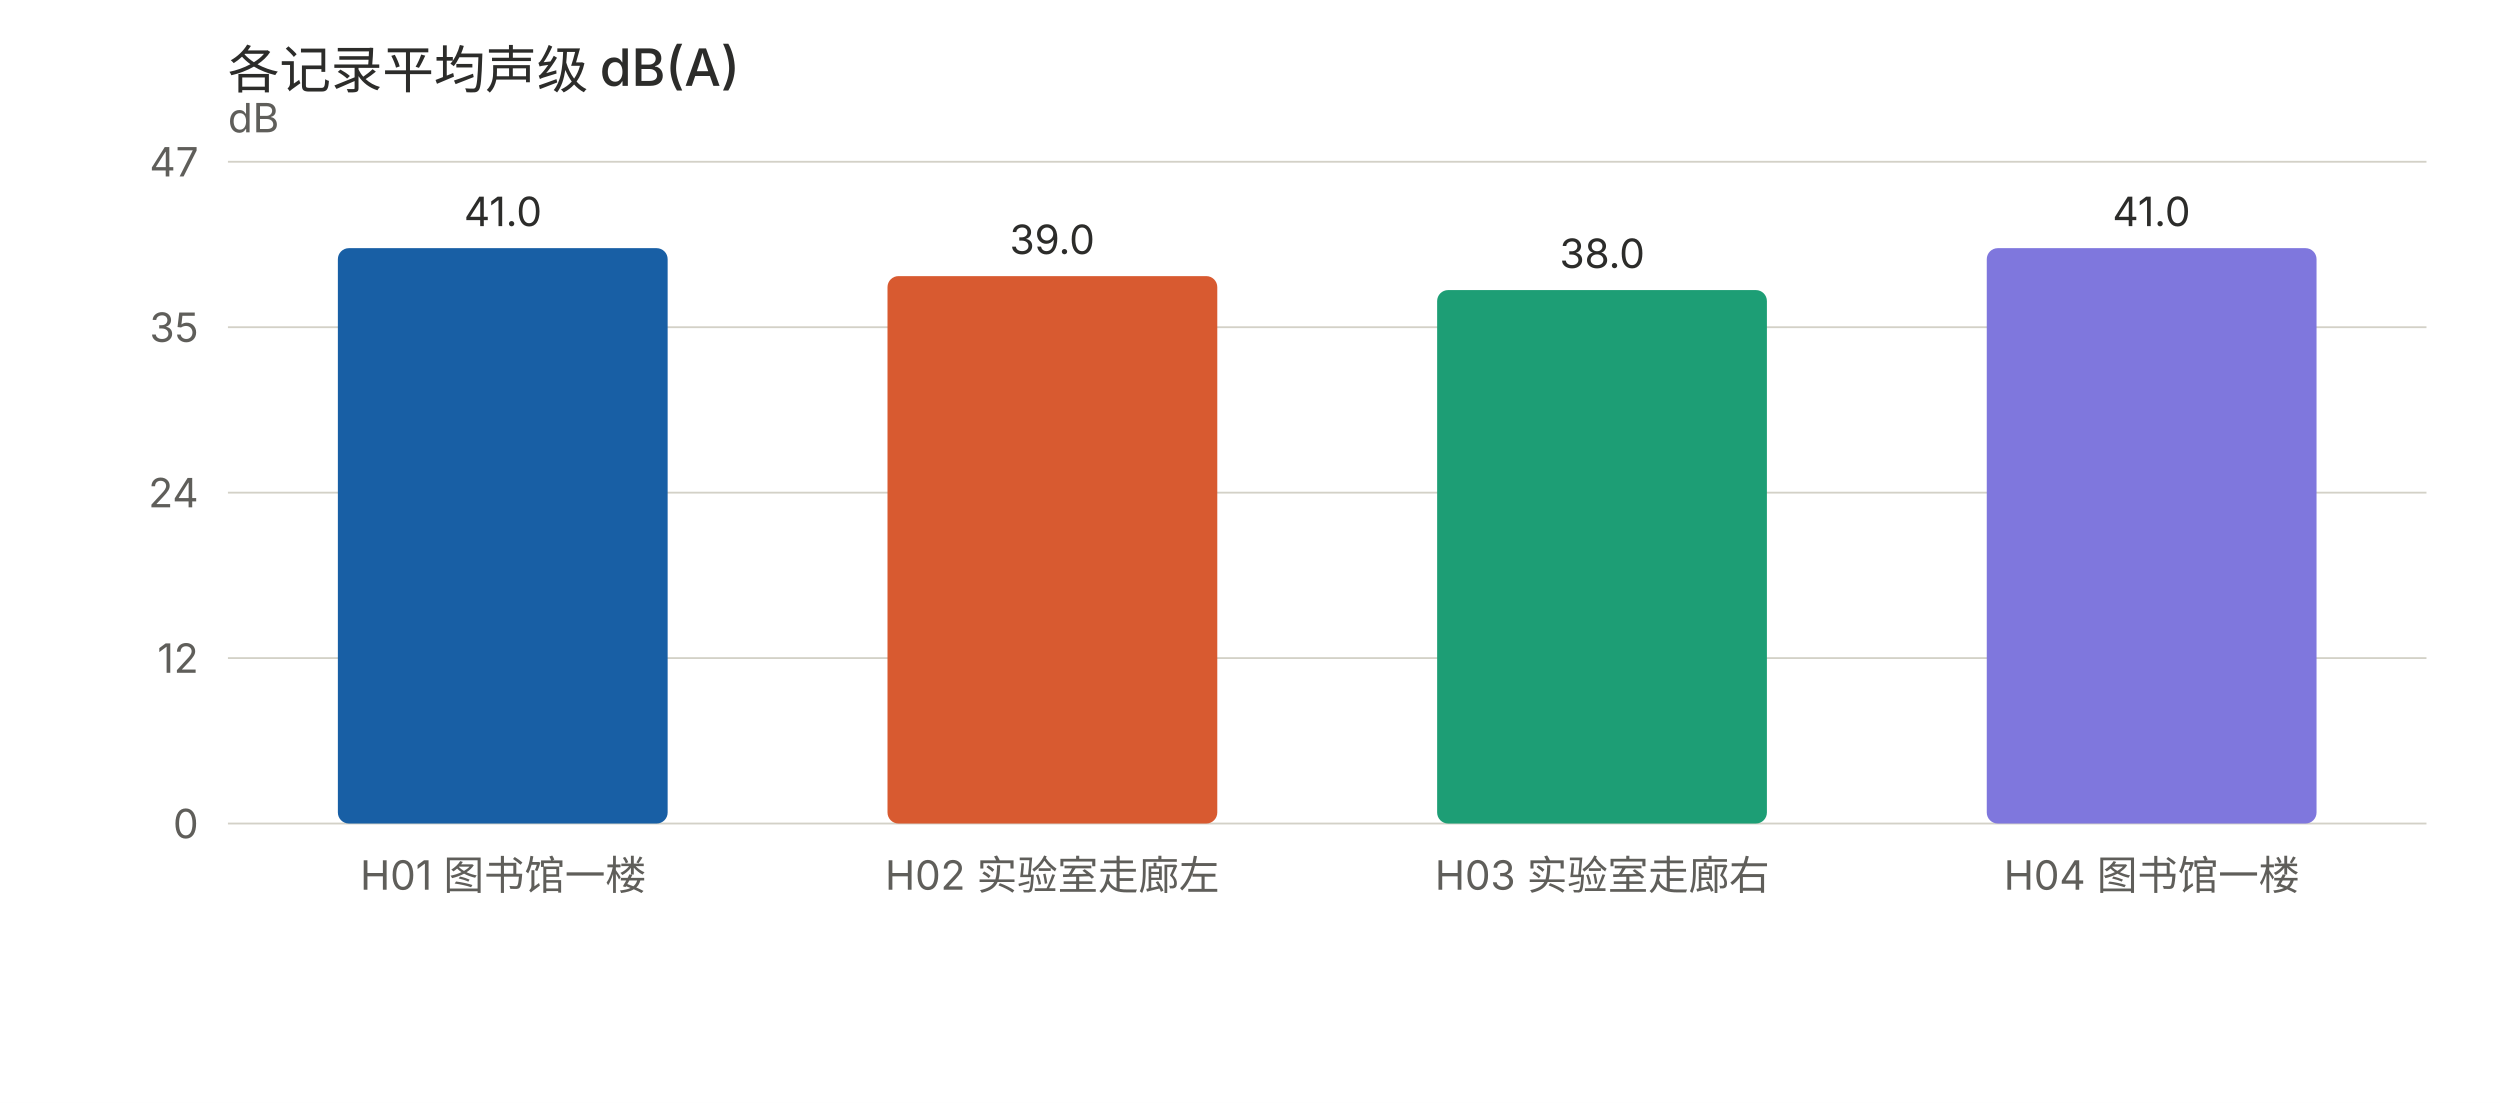
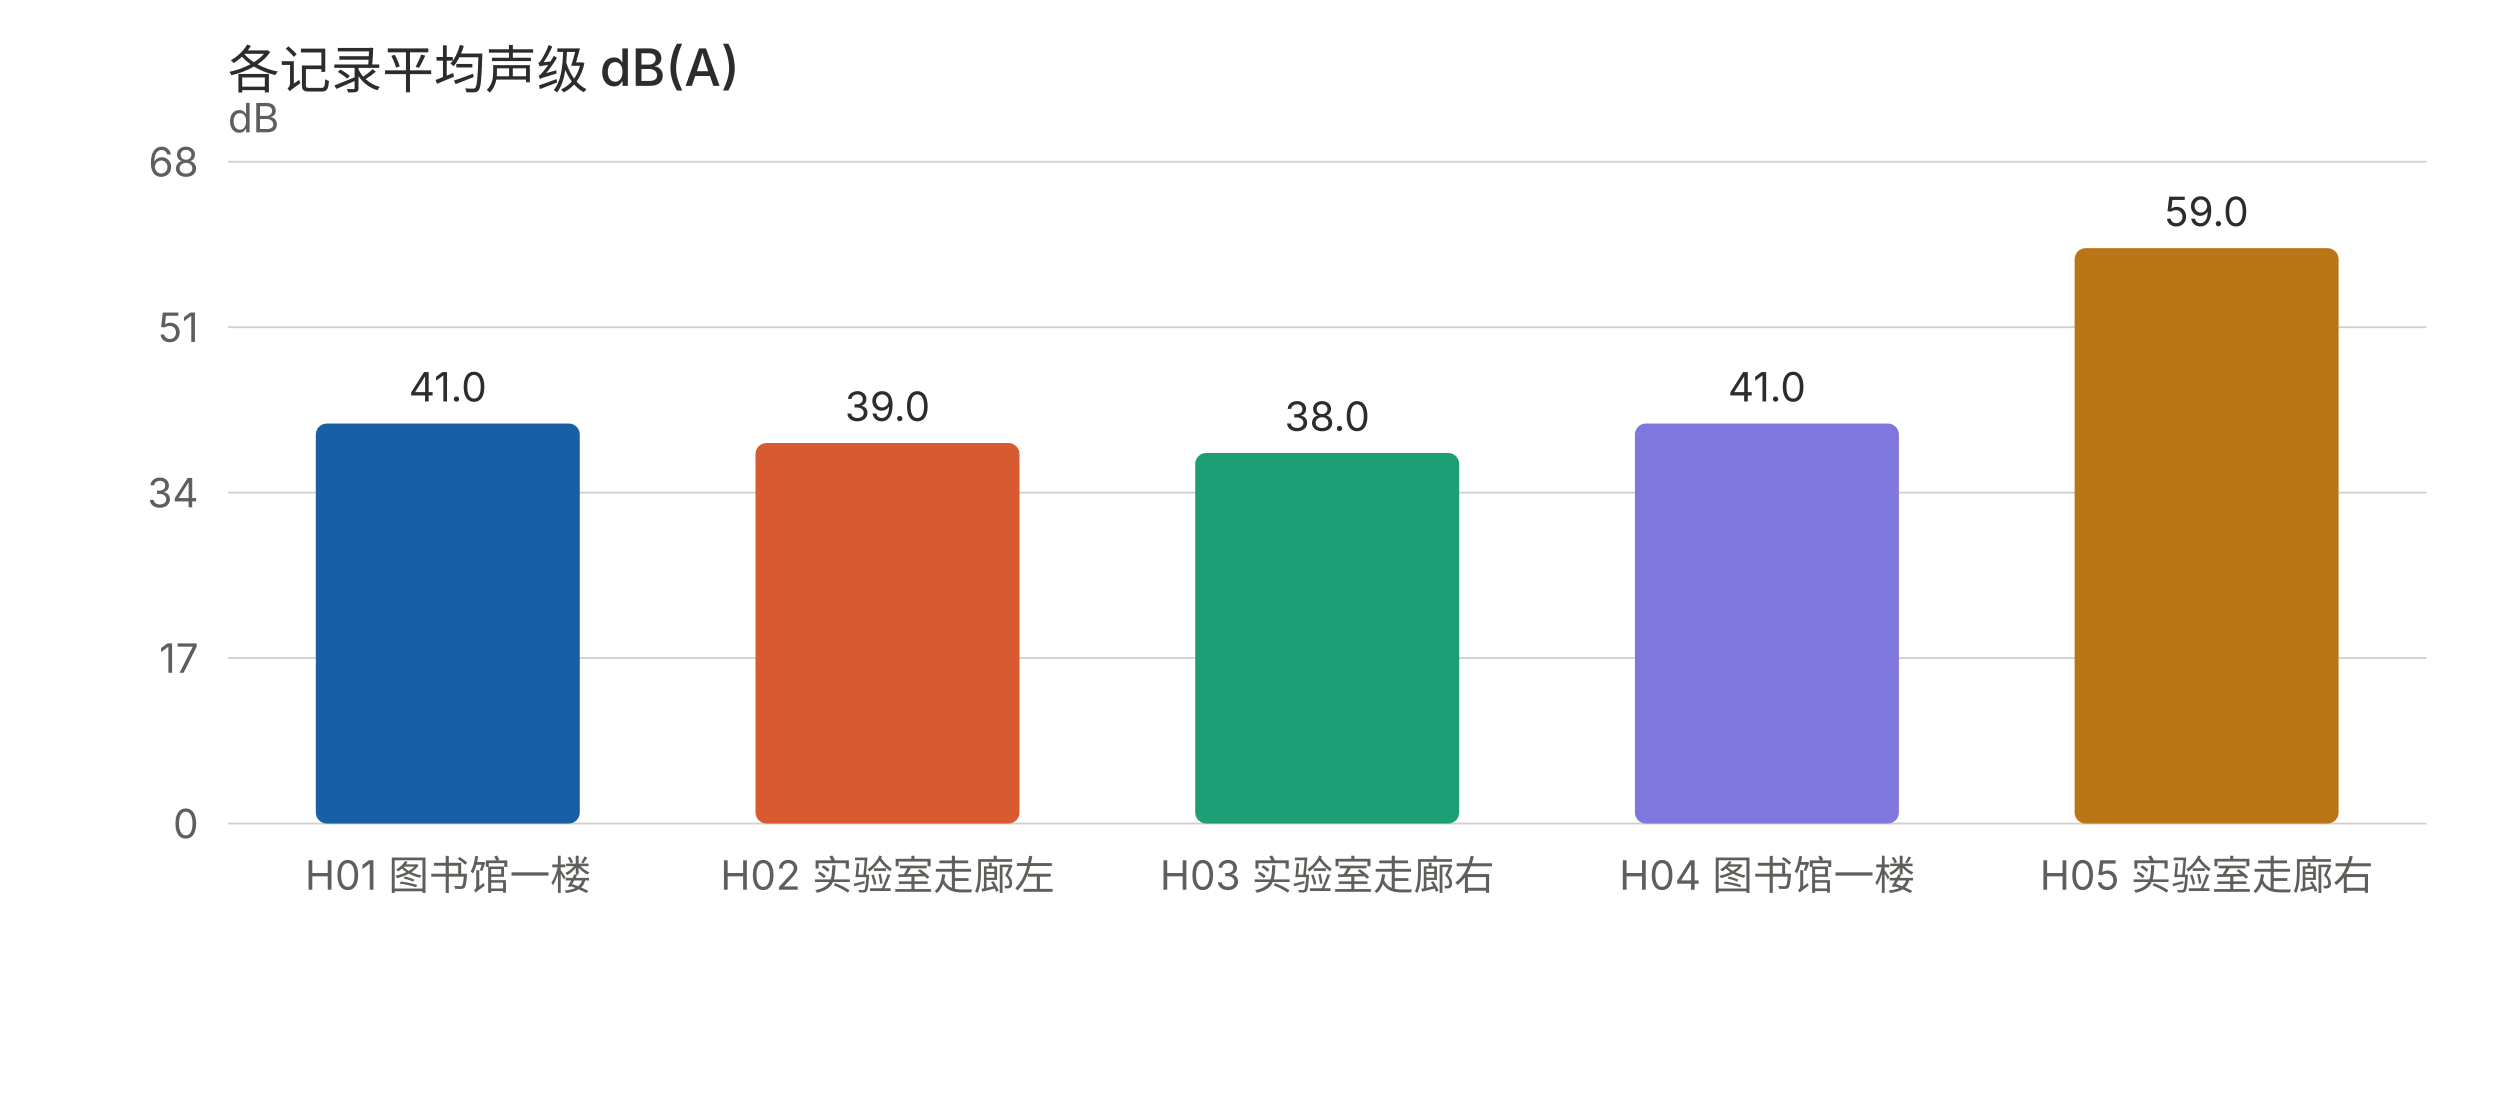
<svg xmlns="http://www.w3.org/2000/svg" viewBox="0 0 680 300" width="100%" role="img">
  <rect width="680" height="300" fill="#FFFFFF" />
  <g font-family="system-ui, -apple-system, Segoe UI, Microsoft YaHei, sans-serif">
    <text x="62" y="24" font-size="14" font-weight="500" fill="#2C2C2A">各记录平均声级 dB(A)</text>
    <line x1="62" y1="224.0" x2="660" y2="224.0" stroke="#D3D1C7" stroke-width="0.5" />
    <text x="54" y="228.0" font-size="11" fill="#5F5E5A" text-anchor="end">0</text>
    <line x1="62" y1="179.0" x2="660" y2="179.0" stroke="#D3D1C7" stroke-width="0.5" />
-     <text x="54" y="183.0" font-size="11" fill="#5F5E5A" text-anchor="end">12</text>
+     <text x="54" y="183.0" font-size="11" fill="#5F5E5A" text-anchor="end">17</text>
    <line x1="62" y1="134.0" x2="660" y2="134.0" stroke="#D3D1C7" stroke-width="0.5" />
-     <text x="54" y="138.0" font-size="11" fill="#5F5E5A" text-anchor="end">24</text>
+     <text x="54" y="138.0" font-size="11" fill="#5F5E5A" text-anchor="end">34</text>
    <line x1="62" y1="89.0" x2="660" y2="89.0" stroke="#D3D1C7" stroke-width="0.5" />
-     <text x="54" y="93.0" font-size="11" fill="#5F5E5A" text-anchor="end">35</text>
+     <text x="54" y="93.0" font-size="11" fill="#5F5E5A" text-anchor="end">51</text>
    <line x1="62" y1="44.0" x2="660" y2="44.0" stroke="#D3D1C7" stroke-width="0.5" />
-     <text x="54" y="48.0" font-size="11" fill="#5F5E5A" text-anchor="end">47</text>
-     <rect x="91.9" y="67.5" width="89.7" height="156.5" rx="3" fill="#185FA5" />
-     <text x="136.8" y="61.5" font-size="11" fill="#2C2C2A" text-anchor="middle">41.0</text>
-     <text x="136.8" y="242.0" font-size="11" fill="#5F5E5A" text-anchor="middle">H01 图书馆一楼</text>
-     <rect x="241.4" y="75.1" width="89.7" height="148.9" rx="3" fill="#D85A30" />
-     <text x="286.2" y="69.1" font-size="11" fill="#2C2C2A" text-anchor="middle">39.0</text>
-     <text x="286.2" y="242.0" font-size="11" fill="#5F5E5A" text-anchor="middle">H02 实验室走廊左</text>
-     <rect x="390.9" y="78.9" width="89.7" height="145.1" rx="3" fill="#1D9E75" />
-     <text x="435.8" y="72.9" font-size="11" fill="#2C2C2A" text-anchor="middle">38.0</text>
-     <text x="435.8" y="242.0" font-size="11" fill="#5F5E5A" text-anchor="middle">H03 实验室走廊右</text>
-     <rect x="540.4" y="67.5" width="89.7" height="156.5" rx="3" fill="#7F77DD" />
-     <text x="585.2" y="61.5" font-size="11" fill="#2C2C2A" text-anchor="middle">41.0</text>
-     <text x="585.2" y="242.0" font-size="11" fill="#5F5E5A" text-anchor="middle">H04 图书馆一楼</text>
+     <text x="54" y="48.0" font-size="11" fill="#5F5E5A" text-anchor="end">68</text>
+     <rect x="85.9" y="115.2" width="71.8" height="108.8" rx="3" fill="#185FA5" />
+     <text x="121.8" y="109.2" font-size="11" fill="#2C2C2A" text-anchor="middle">41.0</text>
+     <text x="121.8" y="242.0" font-size="11" fill="#5F5E5A" text-anchor="middle">H01 图书馆一楼</text>
+     <rect x="205.5" y="120.5" width="71.8" height="103.5" rx="3" fill="#D85A30" />
+     <text x="241.4" y="114.5" font-size="11" fill="#2C2C2A" text-anchor="middle">39.0</text>
+     <text x="241.4" y="242.0" font-size="11" fill="#5F5E5A" text-anchor="middle">H02 实验室走廊左</text>
+     <rect x="325.1" y="123.2" width="71.8" height="100.8" rx="3" fill="#1D9E75" />
+     <text x="361.0" y="117.2" font-size="11" fill="#2C2C2A" text-anchor="middle">38.0</text>
+     <text x="361.0" y="242.0" font-size="11" fill="#5F5E5A" text-anchor="middle">H03 实验室走廊右</text>
+     <rect x="444.7" y="115.2" width="71.8" height="108.8" rx="3" fill="#7F77DD" />
+     <text x="480.6" y="109.2" font-size="11" fill="#2C2C2A" text-anchor="middle">41.0</text>
+     <text x="480.6" y="242.0" font-size="11" fill="#5F5E5A" text-anchor="middle">H04 图书馆一楼</text>
+     <rect x="564.3" y="67.5" width="71.8" height="156.5" rx="3" fill="#BA7517" />
+     <text x="600.2" y="61.5" font-size="11" fill="#2C2C2A" text-anchor="middle">59.0</text>
+     <text x="600.2" y="242.0" font-size="11" fill="#5F5E5A" text-anchor="middle">H05 实验室走廊右</text>
    <text x="62" y="36" font-size="11" fill="#5F5E5A">dB</text>
  </g>
</svg>
